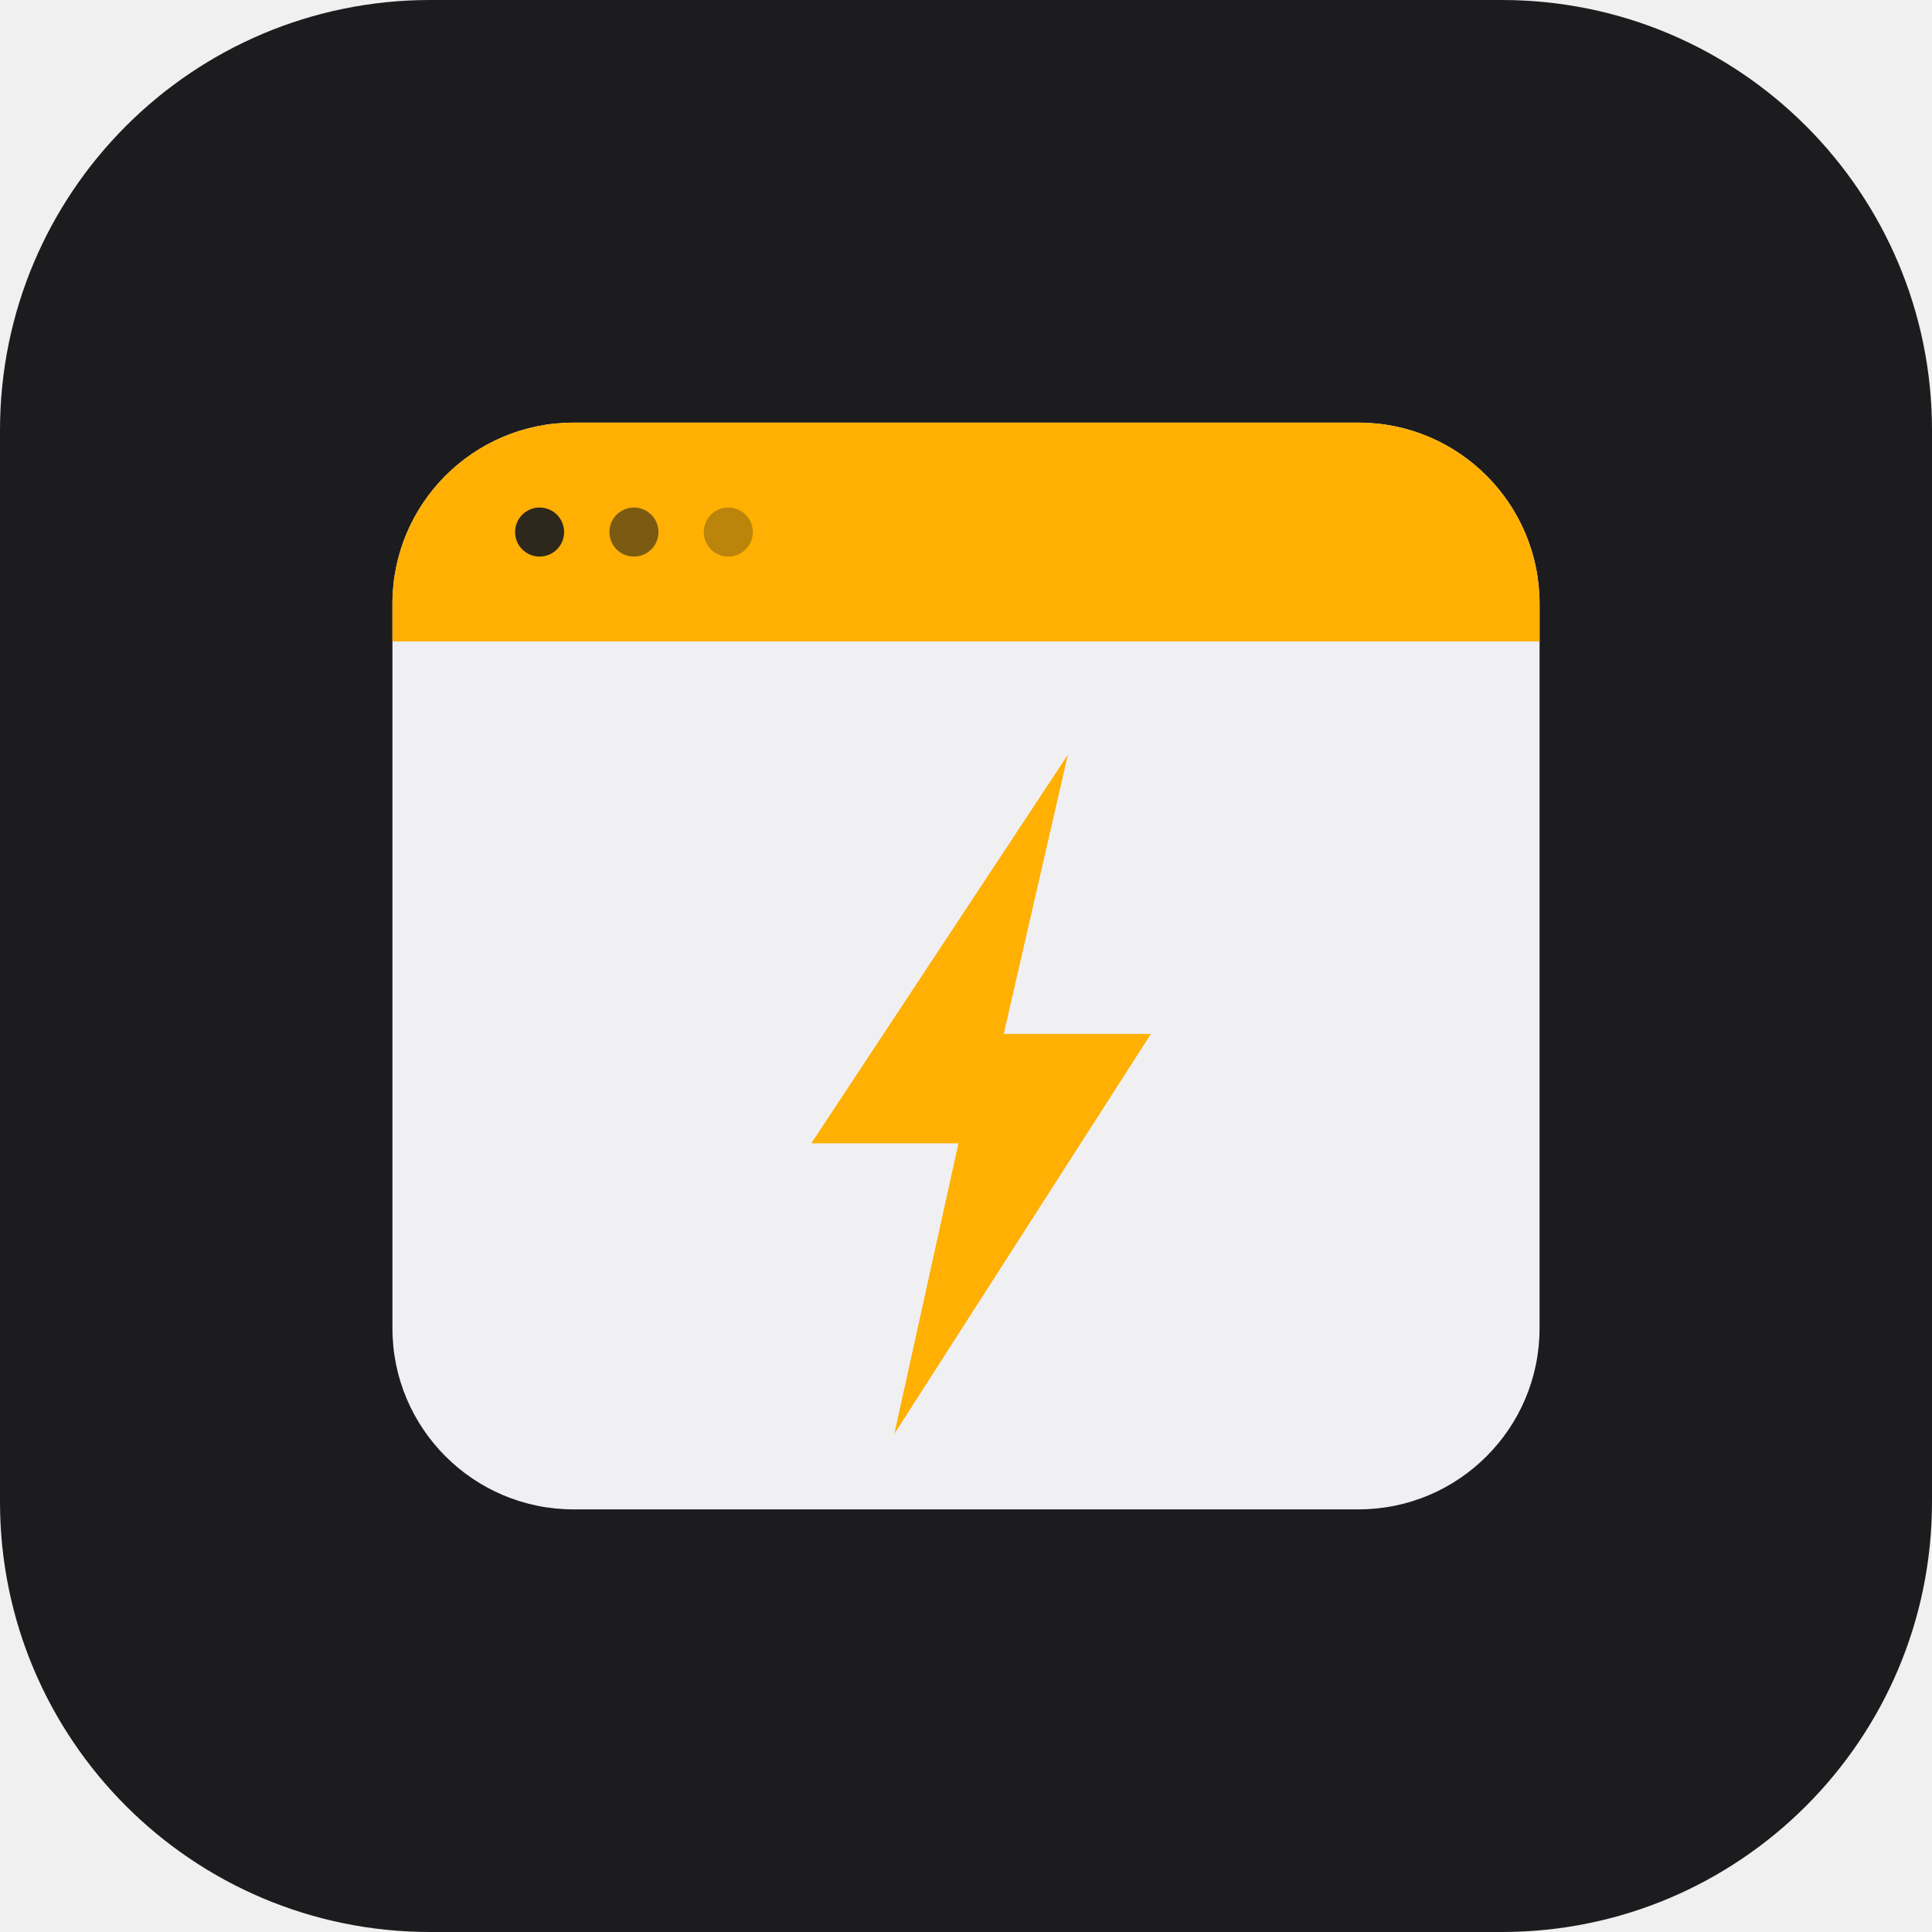
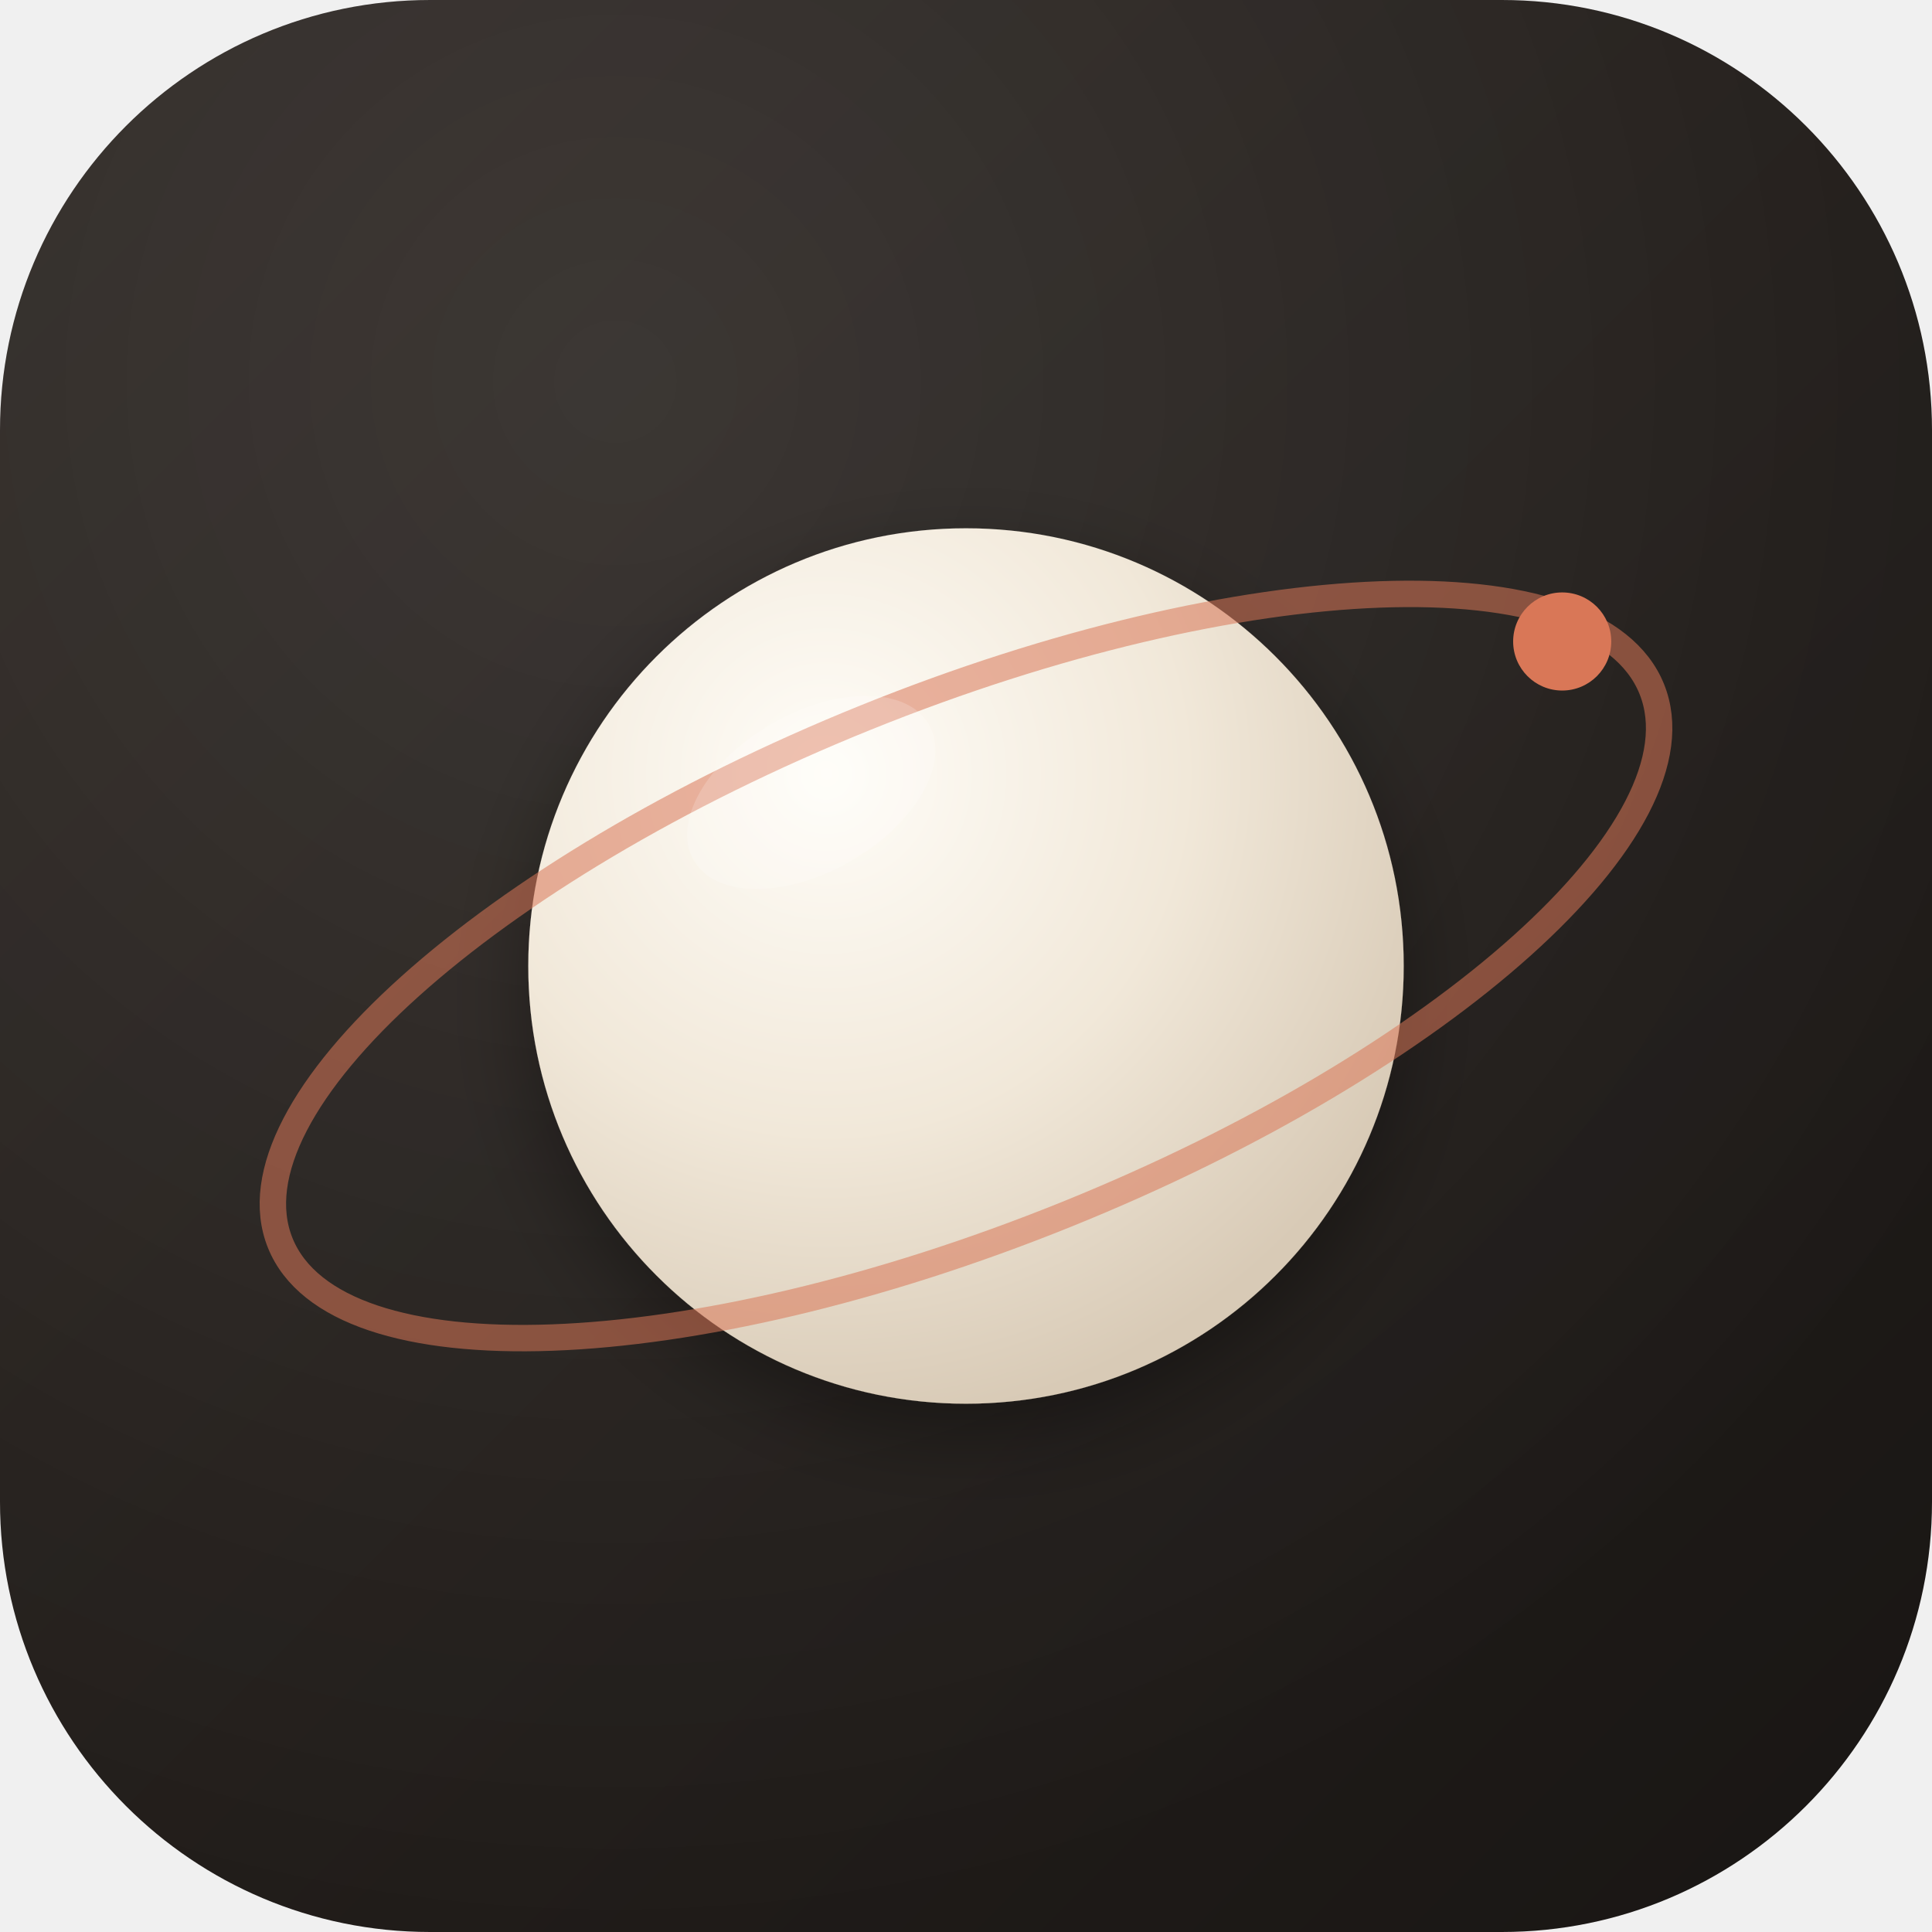
<svg xmlns="http://www.w3.org/2000/svg" width="1024" height="1024" viewBox="0 0 1024 1024" fill="none">
-   <rect width="1024" height="1024" rx="228" fill="#1C1C1E" />
-   <path d="M304 224 H720 A96 96 0 0 1 816 320 V704 A96 96 0 0 1 720 800 H304 A96 96 0 0 1 208 704 V320 A96 96 0 0 1 304 224 Z" fill="#F0F0F3" />
-   <path d="M304 224 H720 A96 96 0 0 1 816 320 V340 H208 V320 A96 96 0 0 1 304 224 Z" fill="#FFB003" />
-   <circle cx="286" cy="282" r="13" fill="#1C1C1E" opacity="0.92" />
-   <circle cx="336" cy="282" r="13" fill="#1C1C1E" opacity="0.58" />
-   <circle cx="386" cy="282" r="13" fill="#1C1C1E" opacity="0.3" />
-   <path d="M566 400 L430 606 L508 606 L474 760 L610 548 L532 548 Z" fill="#FFB003" />
+   <defs>
+     <linearGradient id="bg" x1="0" y1="0" x2="1" y2="1">
+       <stop offset="0" stop-color="#2B2521" />
+       <stop offset="1" stop-color="#191614" />
+     </linearGradient>
+     <radialGradient id="glow" cx="32%" cy="20%" r="80%">
+       <stop offset="0" stop-color="#FFFFFF" stop-opacity="0.10" />
+       <stop offset="1" stop-color="#FFFFFF" stop-opacity="0" />
+     </radialGradient>
+     <radialGradient id="orb" cx="34%" cy="28%" r="75%">
+       <stop offset="0" stop-color="#FFFDF8" />
+       <stop offset="0.55" stop-color="#F1E8D9" />
+       <stop offset="1" stop-color="#D8CAB6" />
+     </radialGradient>
+     <filter id="shadow" x="-25%" y="-25%" width="150%" height="150%">
+       <feDropShadow dx="0" dy="16" stdDeviation="22" flood-color="#000000" flood-opacity="0.35" />
+     </filter>
+   </defs>
+   <rect width="1024" height="1024" rx="228" fill="url(#bg)" />
+   <rect width="1024" height="1024" rx="228" fill="url(#glow)" />
+   <circle cx="512" cy="512" r="232" fill="url(#orb)" filter="url(#shadow)" />
+   <ellipse cx="512" cy="512" rx="392" ry="142" transform="rotate(-22 512 512)" stroke="#D97757" stroke-width="14" opacity="0.55" />
+   <circle cx="828" cy="340" r="26" fill="#D97757" />
+   <ellipse cx="430" cy="420" rx="72" ry="42" fill="#FFFFFF" opacity="0.18" transform="rotate(-30 430 420)" />
</svg>
